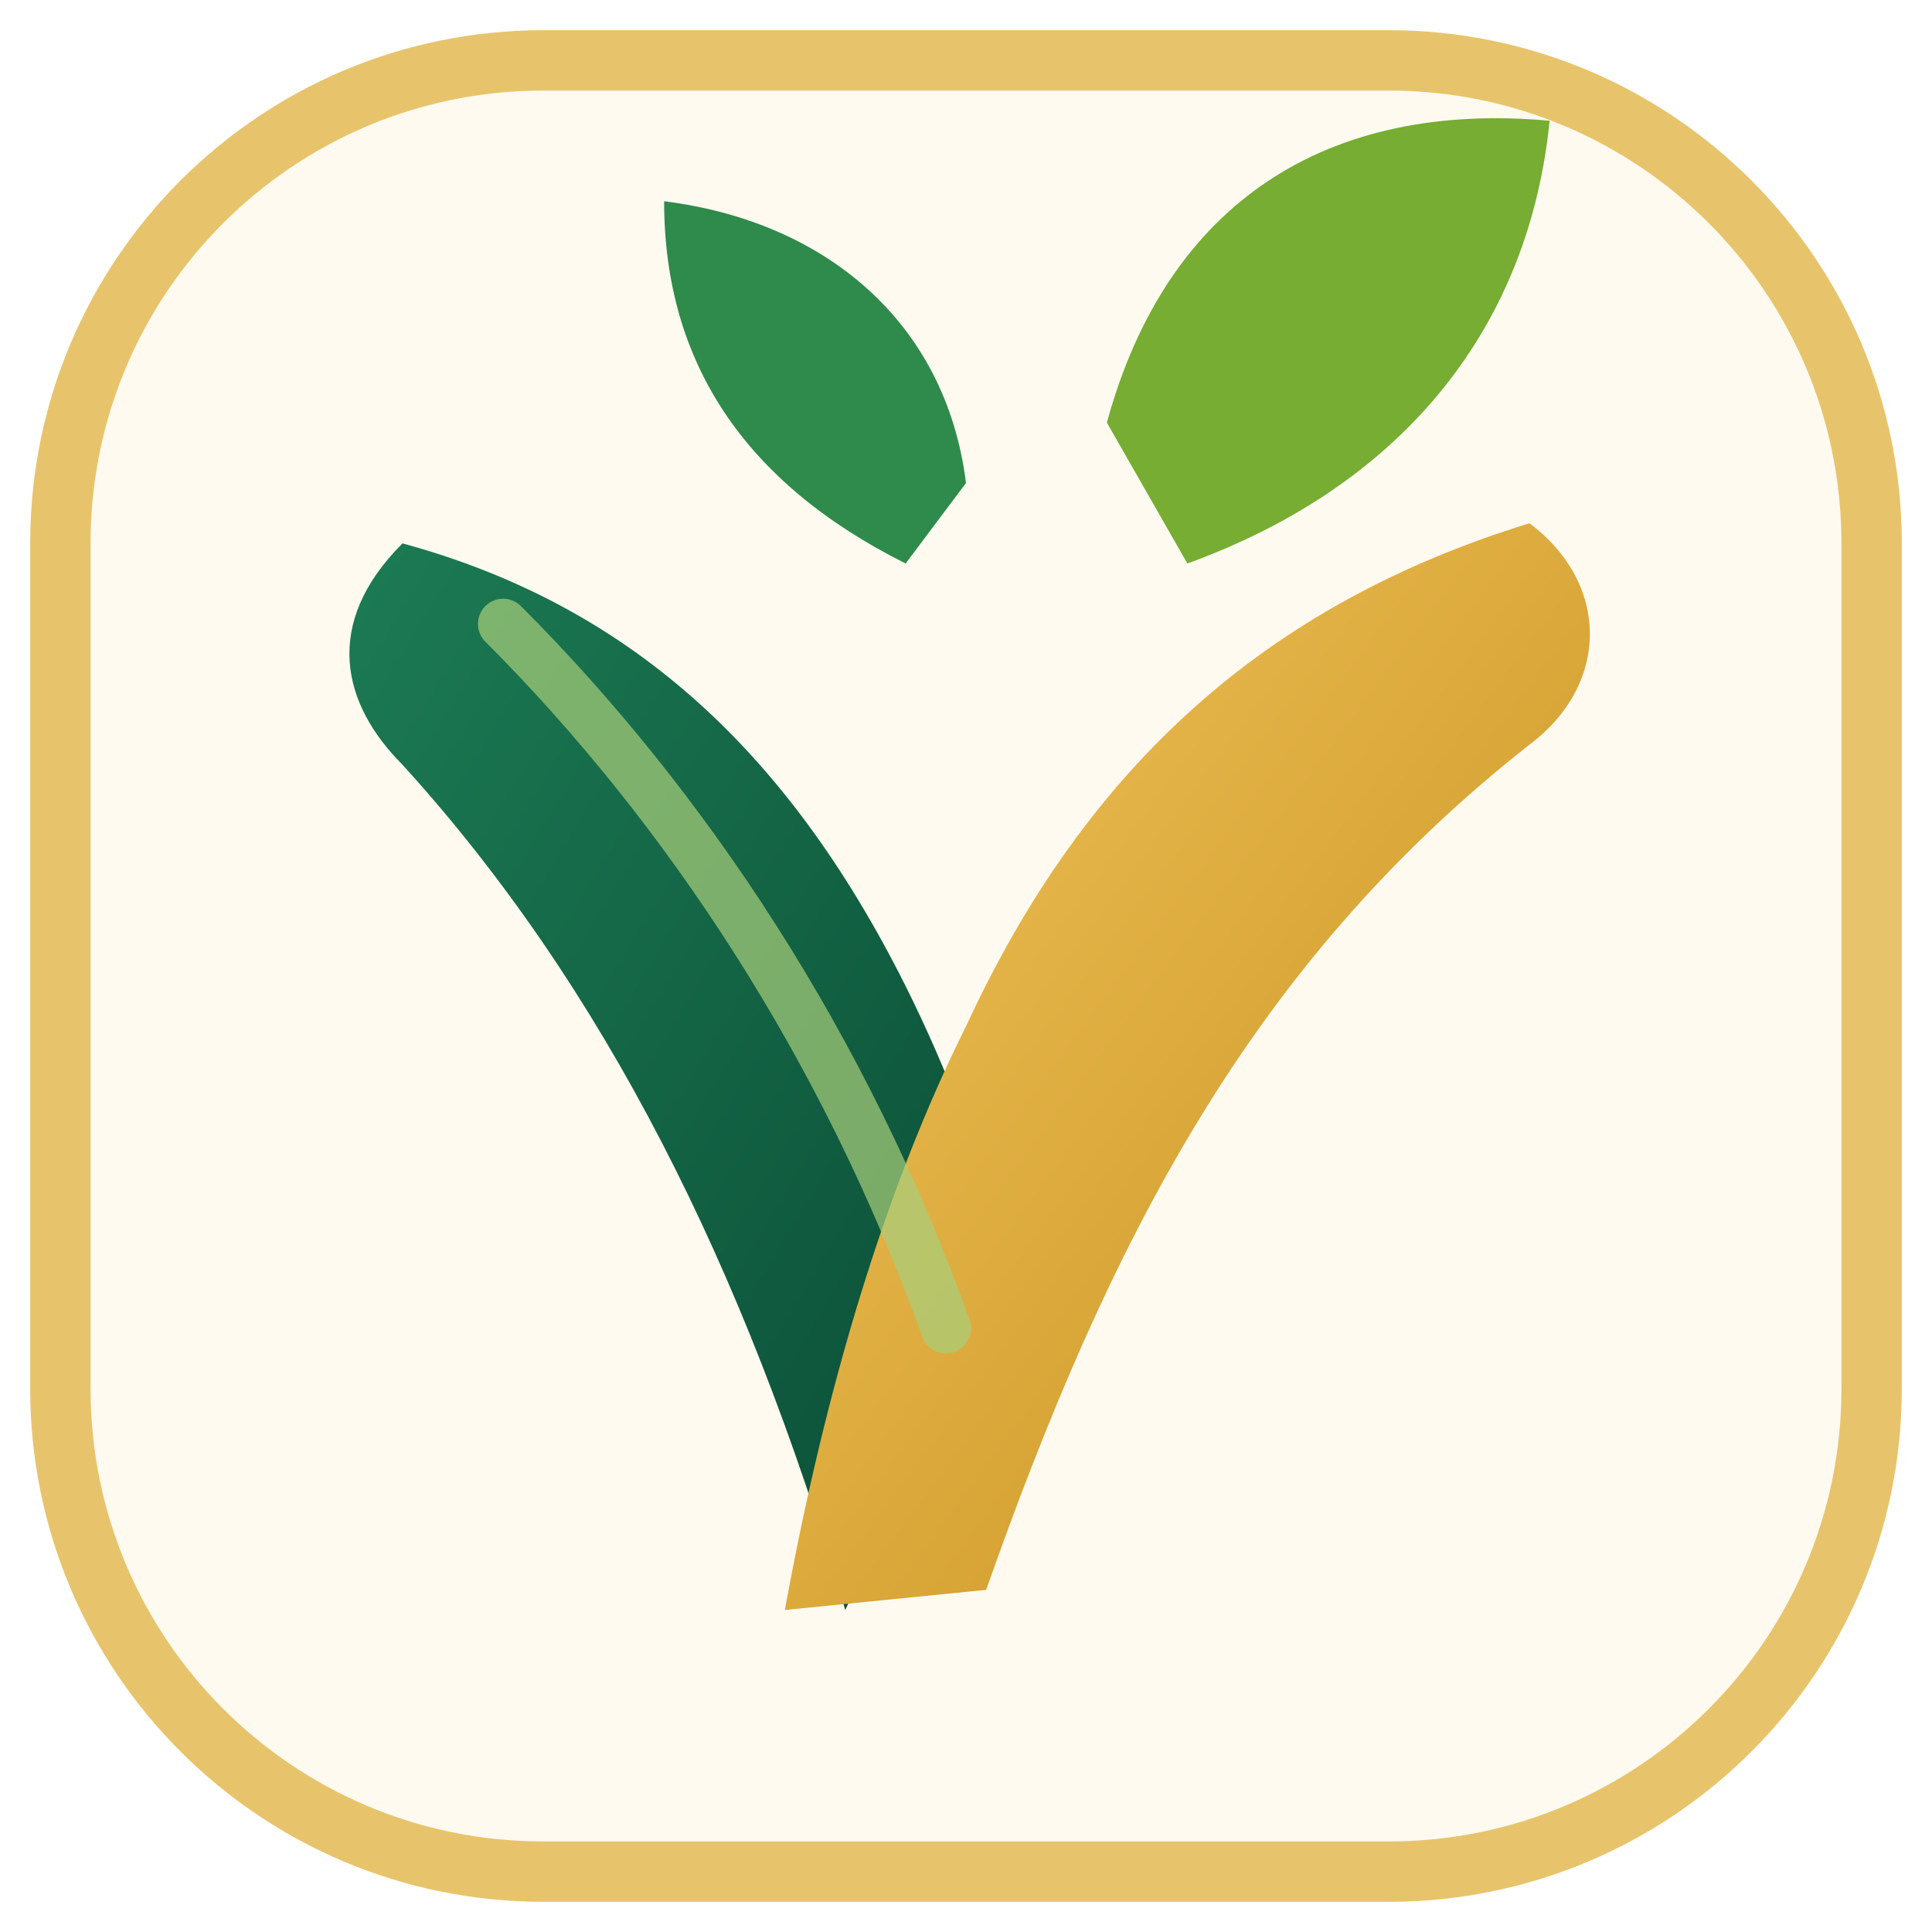
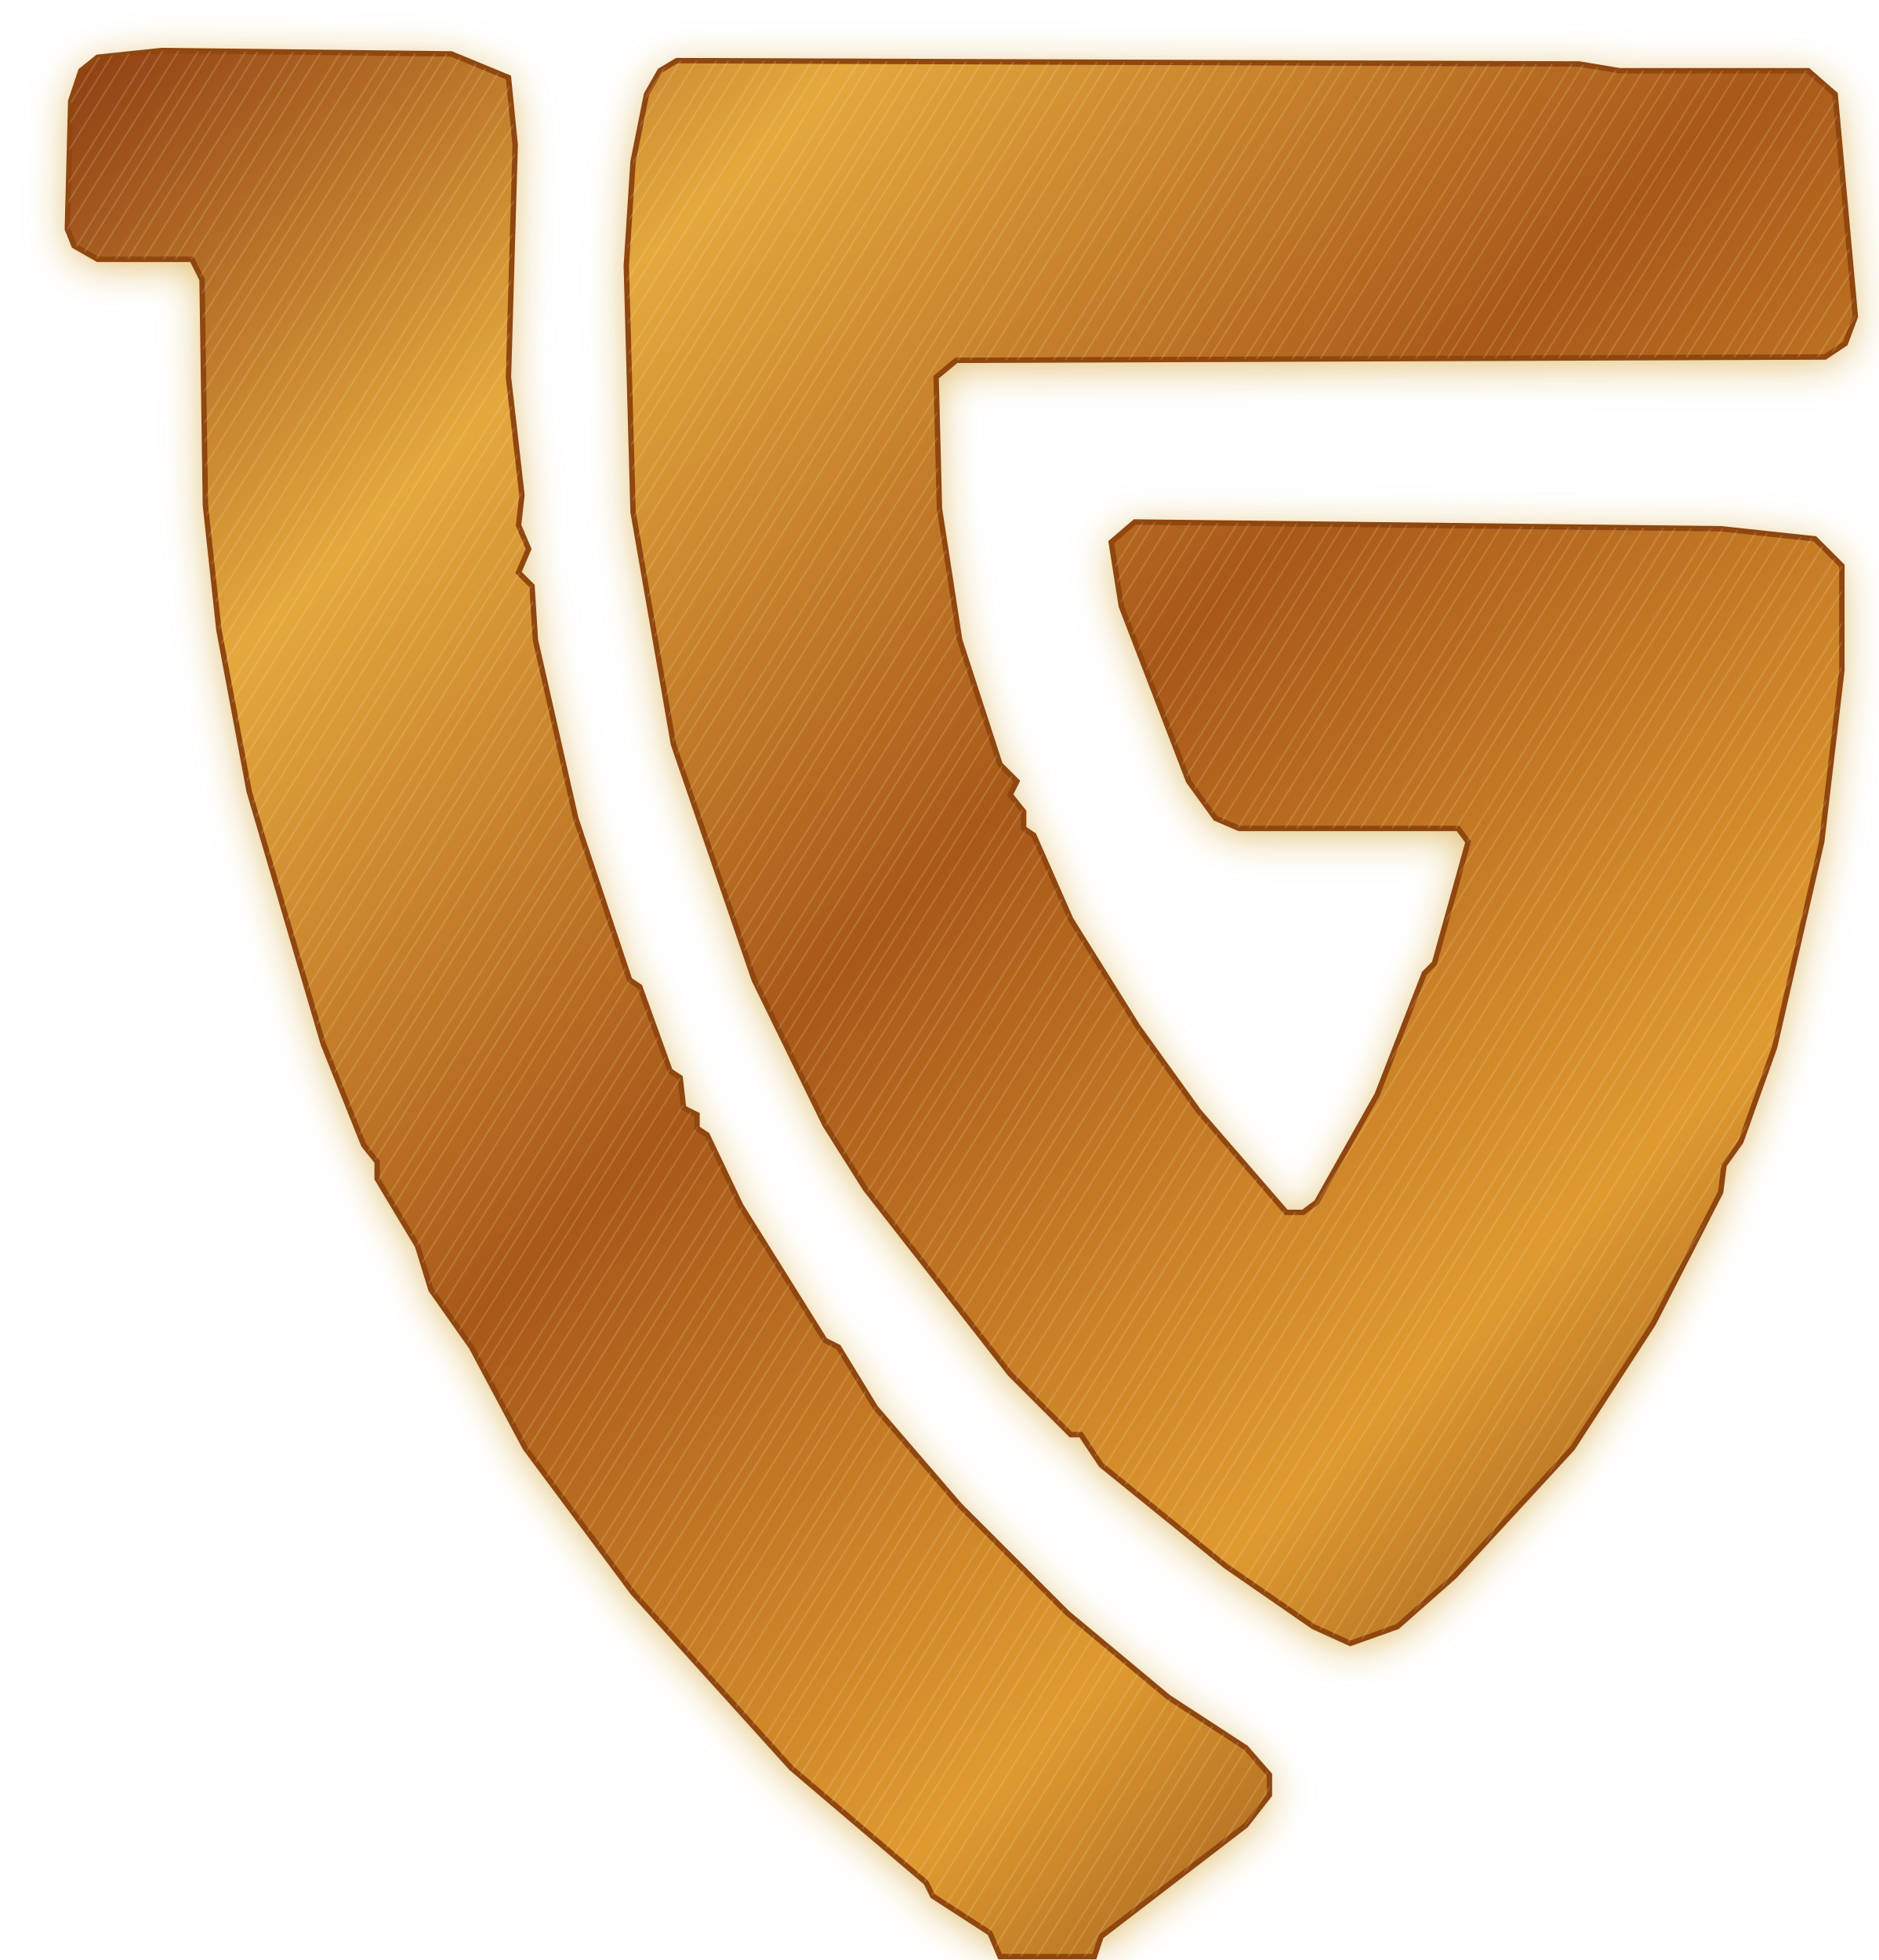
- <svg xmlns="http://www.w3.org/2000/svg" viewBox="0 0 96 96" role="img" aria-label="Variety Groceries V mark">
+ <svg xmlns="http://www.w3.org/2000/svg" viewBox="0 0 558 582" role="img" aria-label="Variety Groceries official gold VG monogram">
  <defs>
-     <linearGradient id="gold" x1="0" y1="0" x2="1" y2="1">
-       <stop offset="0" stop-color="#f1c45c" />
-       <stop offset="1" stop-color="#c7901d" />
+     <linearGradient id="bronze" x1="0" x2=".9" y1="0" y2="1">
+       <stop offset="0" stop-color="#8e3e13" />
+       <stop offset=".22" stop-color="#e4a83d" />
+       <stop offset=".48" stop-color="#a85819" />
+       <stop offset=".76" stop-color="#df9a30" />
+       <stop offset="1" stop-color="#74320f" />
    </linearGradient>
-     <linearGradient id="green" x1="0" y1="0" x2="1" y2="1">
-       <stop offset="0" stop-color="#1c7b54" />
-       <stop offset="1" stop-color="#0a4b35" />
+     <linearGradient id="highlight" x1="0" y1="0" x2="1" y2="1">
+       <stop stop-color="#ffdf79" />
+       <stop offset=".5" stop-color="#ab5a20" />
+       <stop offset="1" stop-color="#f3bc45" />
    </linearGradient>
+     <pattern id="brush" width="12" height="12" patternUnits="userSpaceOnUse" patternTransform="rotate(32)">
+       <path d="M1 0V12 M5 0V12 M10 0V12" stroke="#fff3c3" opacity=".18" stroke-width=".45" />
+     </pattern>
+     <filter id="shadow" x="-15%" y="-15%" width="130%" height="130%">
+       <feGaussianBlur stdDeviation="6" />
+     </filter>
  </defs>
-   <rect x="3" y="3" width="90" height="90" rx="24" fill="#fffaf0" stroke="#e7c46c" stroke-width="3" />
-   <path d="M20 27c11 3 19 10 25 22 2 4 4 9 5 14l-8 17C37 63 30 49 20 38c-3-3-4-7 0-11Z" fill="url(#green)" />
-   <path d="M76 26c-13 4-22 12-28 25-4 8-7 18-9 29l10-1c6-17 13-31 27-42 4-3 4-8 0-11Z" fill="url(#gold)" />
-   <path d="M55 21c3-11 11-16 22-15-1 10-7 18-18 22Z" fill="#76ad32" />
-   <path d="M48 24c-1-8-7-13-15-14 0 8 4 14 12 18Z" fill="#2f8b4b" />
-   <path d="M25 31c9 9 17 21 22 35" fill="none" stroke="#a8cf7a" stroke-width="2.5" stroke-linecap="round" opacity=".7" />
+   <path d="M201,18L196,21L192,28L188,48L186,79L188,152L200,221L224,291L245,334L257,353L300,408L318,426L321,426L327,435L364,465L390,483L401,488L415,483L432,468L467,430L491,393L511,354L512,346L517,339L527,311L541,250L547,199L547,168L539,160L511,157L337,155L330,161L333,180L353,232L361,243L368,246L433,246L436,250L426,286L423,289L409,325L391,357L387,360L382,360L356,330L338,305L318,273L307,248L304,246L304,241L300,236L302,232L297,227L285,190L279,151L278,112L284,107L542,106L548,102L551,94L545,28L537,21L481,21L469,19ZM29,17L24,21L21,30L20,68L22,73L29,77L57,77L60,83L61,150L65,187L74,235L96,310L108,340L112,345L112,350L124,370L128,383L140,400L156,430L188,473L235,525L275,559L277,563L294,574L297,581L325,581L327,575L370,542L377,533L377,527L370,519L347,504L317,479L285,447L260,418L249,400L245,398L220,358L210,337L207,335L207,331L203,329L202,320L199,318L190,293L187,291L171,243L159,190L158,174L154,170L157,163L154,156L155,147L151,112L153,43L151,23L134,16L48,15Z" fill="#d19b23" opacity=".65" filter="url(#shadow)" transform="translate(0 2)" fill-rule="evenodd" />
+   <path d="M201,18L196,21L192,28L188,48L186,79L188,152L200,221L224,291L245,334L257,353L300,408L318,426L321,426L327,435L364,465L390,483L401,488L415,483L432,468L467,430L491,393L511,354L512,346L517,339L527,311L541,250L547,199L547,168L539,160L511,157L337,155L330,161L333,180L353,232L361,243L368,246L433,246L436,250L426,286L423,289L409,325L391,357L387,360L382,360L356,330L338,305L318,273L307,248L304,246L304,241L300,236L302,232L297,227L285,190L279,151L278,112L284,107L542,106L548,102L551,94L545,28L537,21L481,21L469,19ZM29,17L24,21L21,30L20,68L22,73L29,77L57,77L60,83L61,150L65,187L74,235L96,310L108,340L112,345L112,350L124,370L128,383L140,400L156,430L188,473L235,525L275,559L277,563L294,574L297,581L325,581L327,575L370,542L377,533L377,527L370,519L347,504L317,479L285,447L260,418L249,400L245,398L220,358L210,337L207,335L207,331L203,329L202,320L199,318L190,293L187,291L171,243L159,190L158,174L154,170L157,163L154,156L155,147L151,112L153,43L151,23L134,16L48,15Z" fill="url(#bronze)" stroke="#8f460f" stroke-width="1.6" fill-rule="evenodd" />
+   <path d="M201,18L196,21L192,28L188,48L186,79L188,152L200,221L224,291L245,334L257,353L300,408L318,426L321,426L327,435L364,465L390,483L401,488L415,483L432,468L467,430L491,393L511,354L512,346L517,339L527,311L541,250L547,199L547,168L539,160L511,157L337,155L330,161L333,180L353,232L361,243L368,246L433,246L436,250L426,286L423,289L409,325L391,357L387,360L382,360L356,330L338,305L318,273L307,248L304,246L304,241L300,236L302,232L297,227L285,190L279,151L278,112L284,107L542,106L548,102L551,94L545,28L537,21L481,21L469,19ZM29,17L24,21L21,30L20,68L22,73L29,77L57,77L60,83L61,150L65,187L74,235L96,310L108,340L112,345L112,350L124,370L128,383L140,400L156,430L188,473L235,525L275,559L277,563L294,574L297,581L325,581L327,575L370,542L377,533L377,527L370,519L347,504L317,479L285,447L260,418L249,400L245,398L220,358L210,337L207,335L207,331L203,329L202,320L199,318L190,293L187,291L171,243L159,190L158,174L154,170L157,163L154,156L155,147L151,112L153,43L151,23L134,16L48,15Z" fill="url(#brush)" fill-rule="evenodd" />
</svg>
